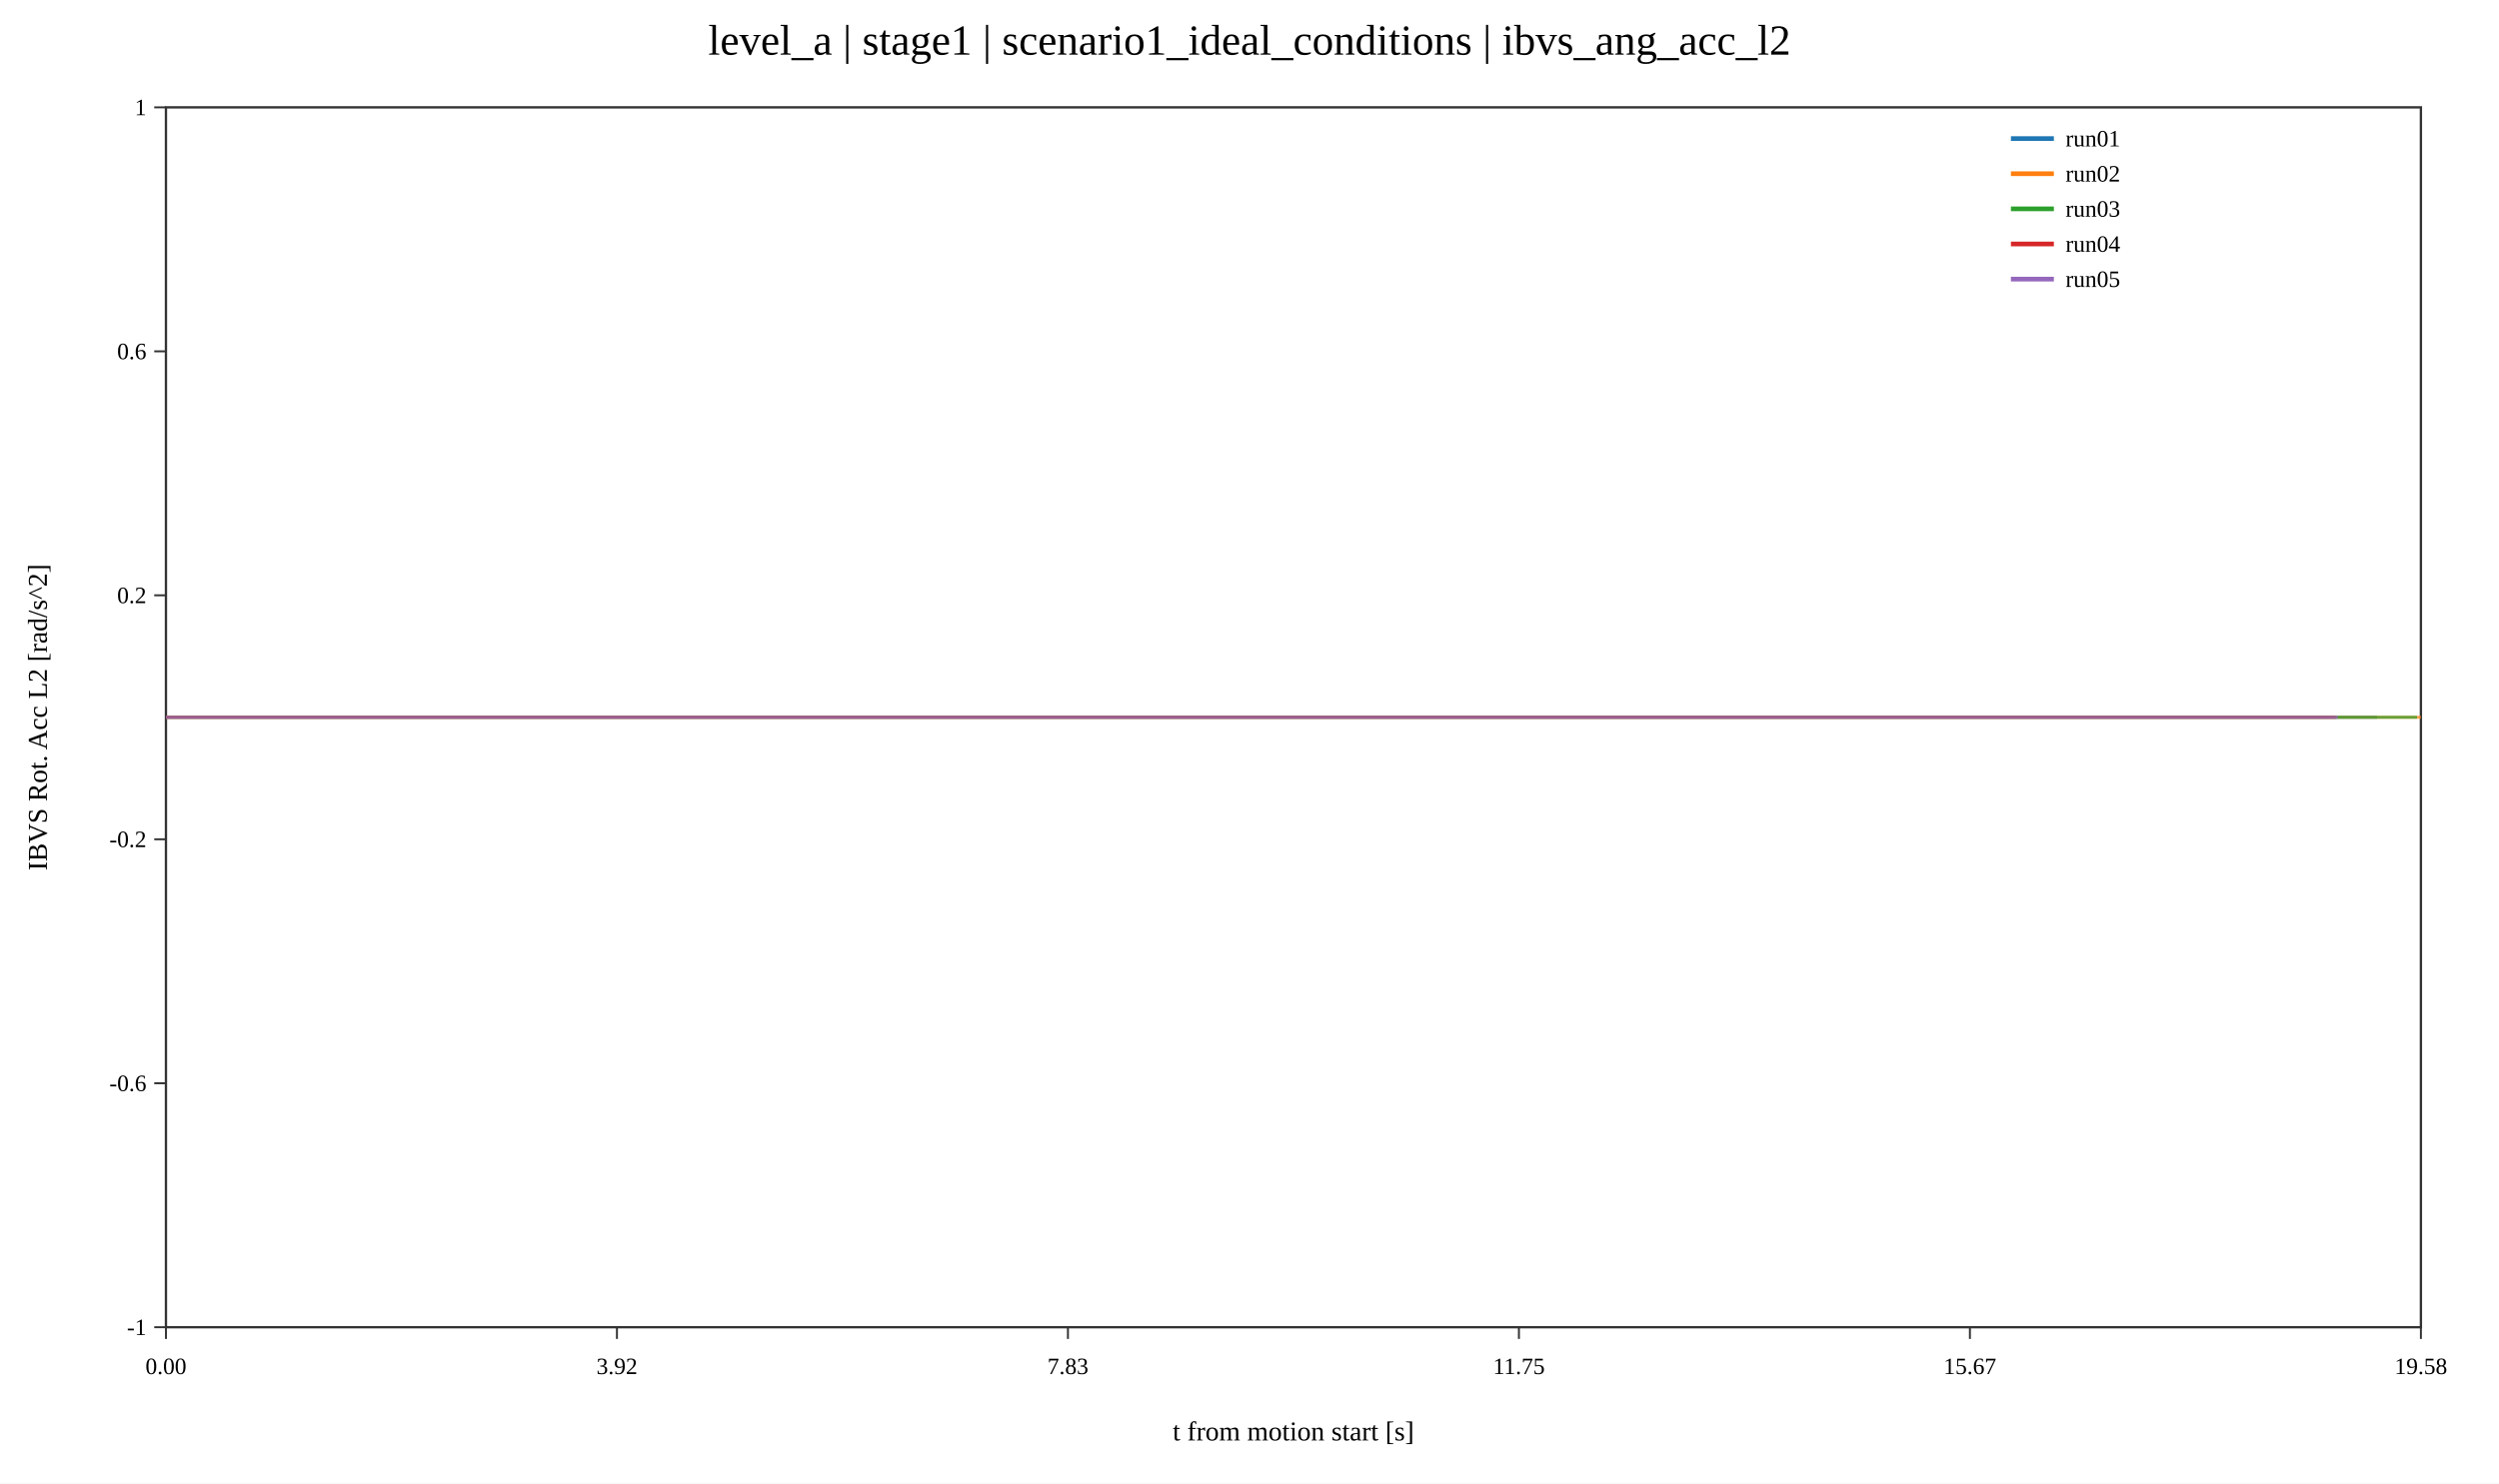
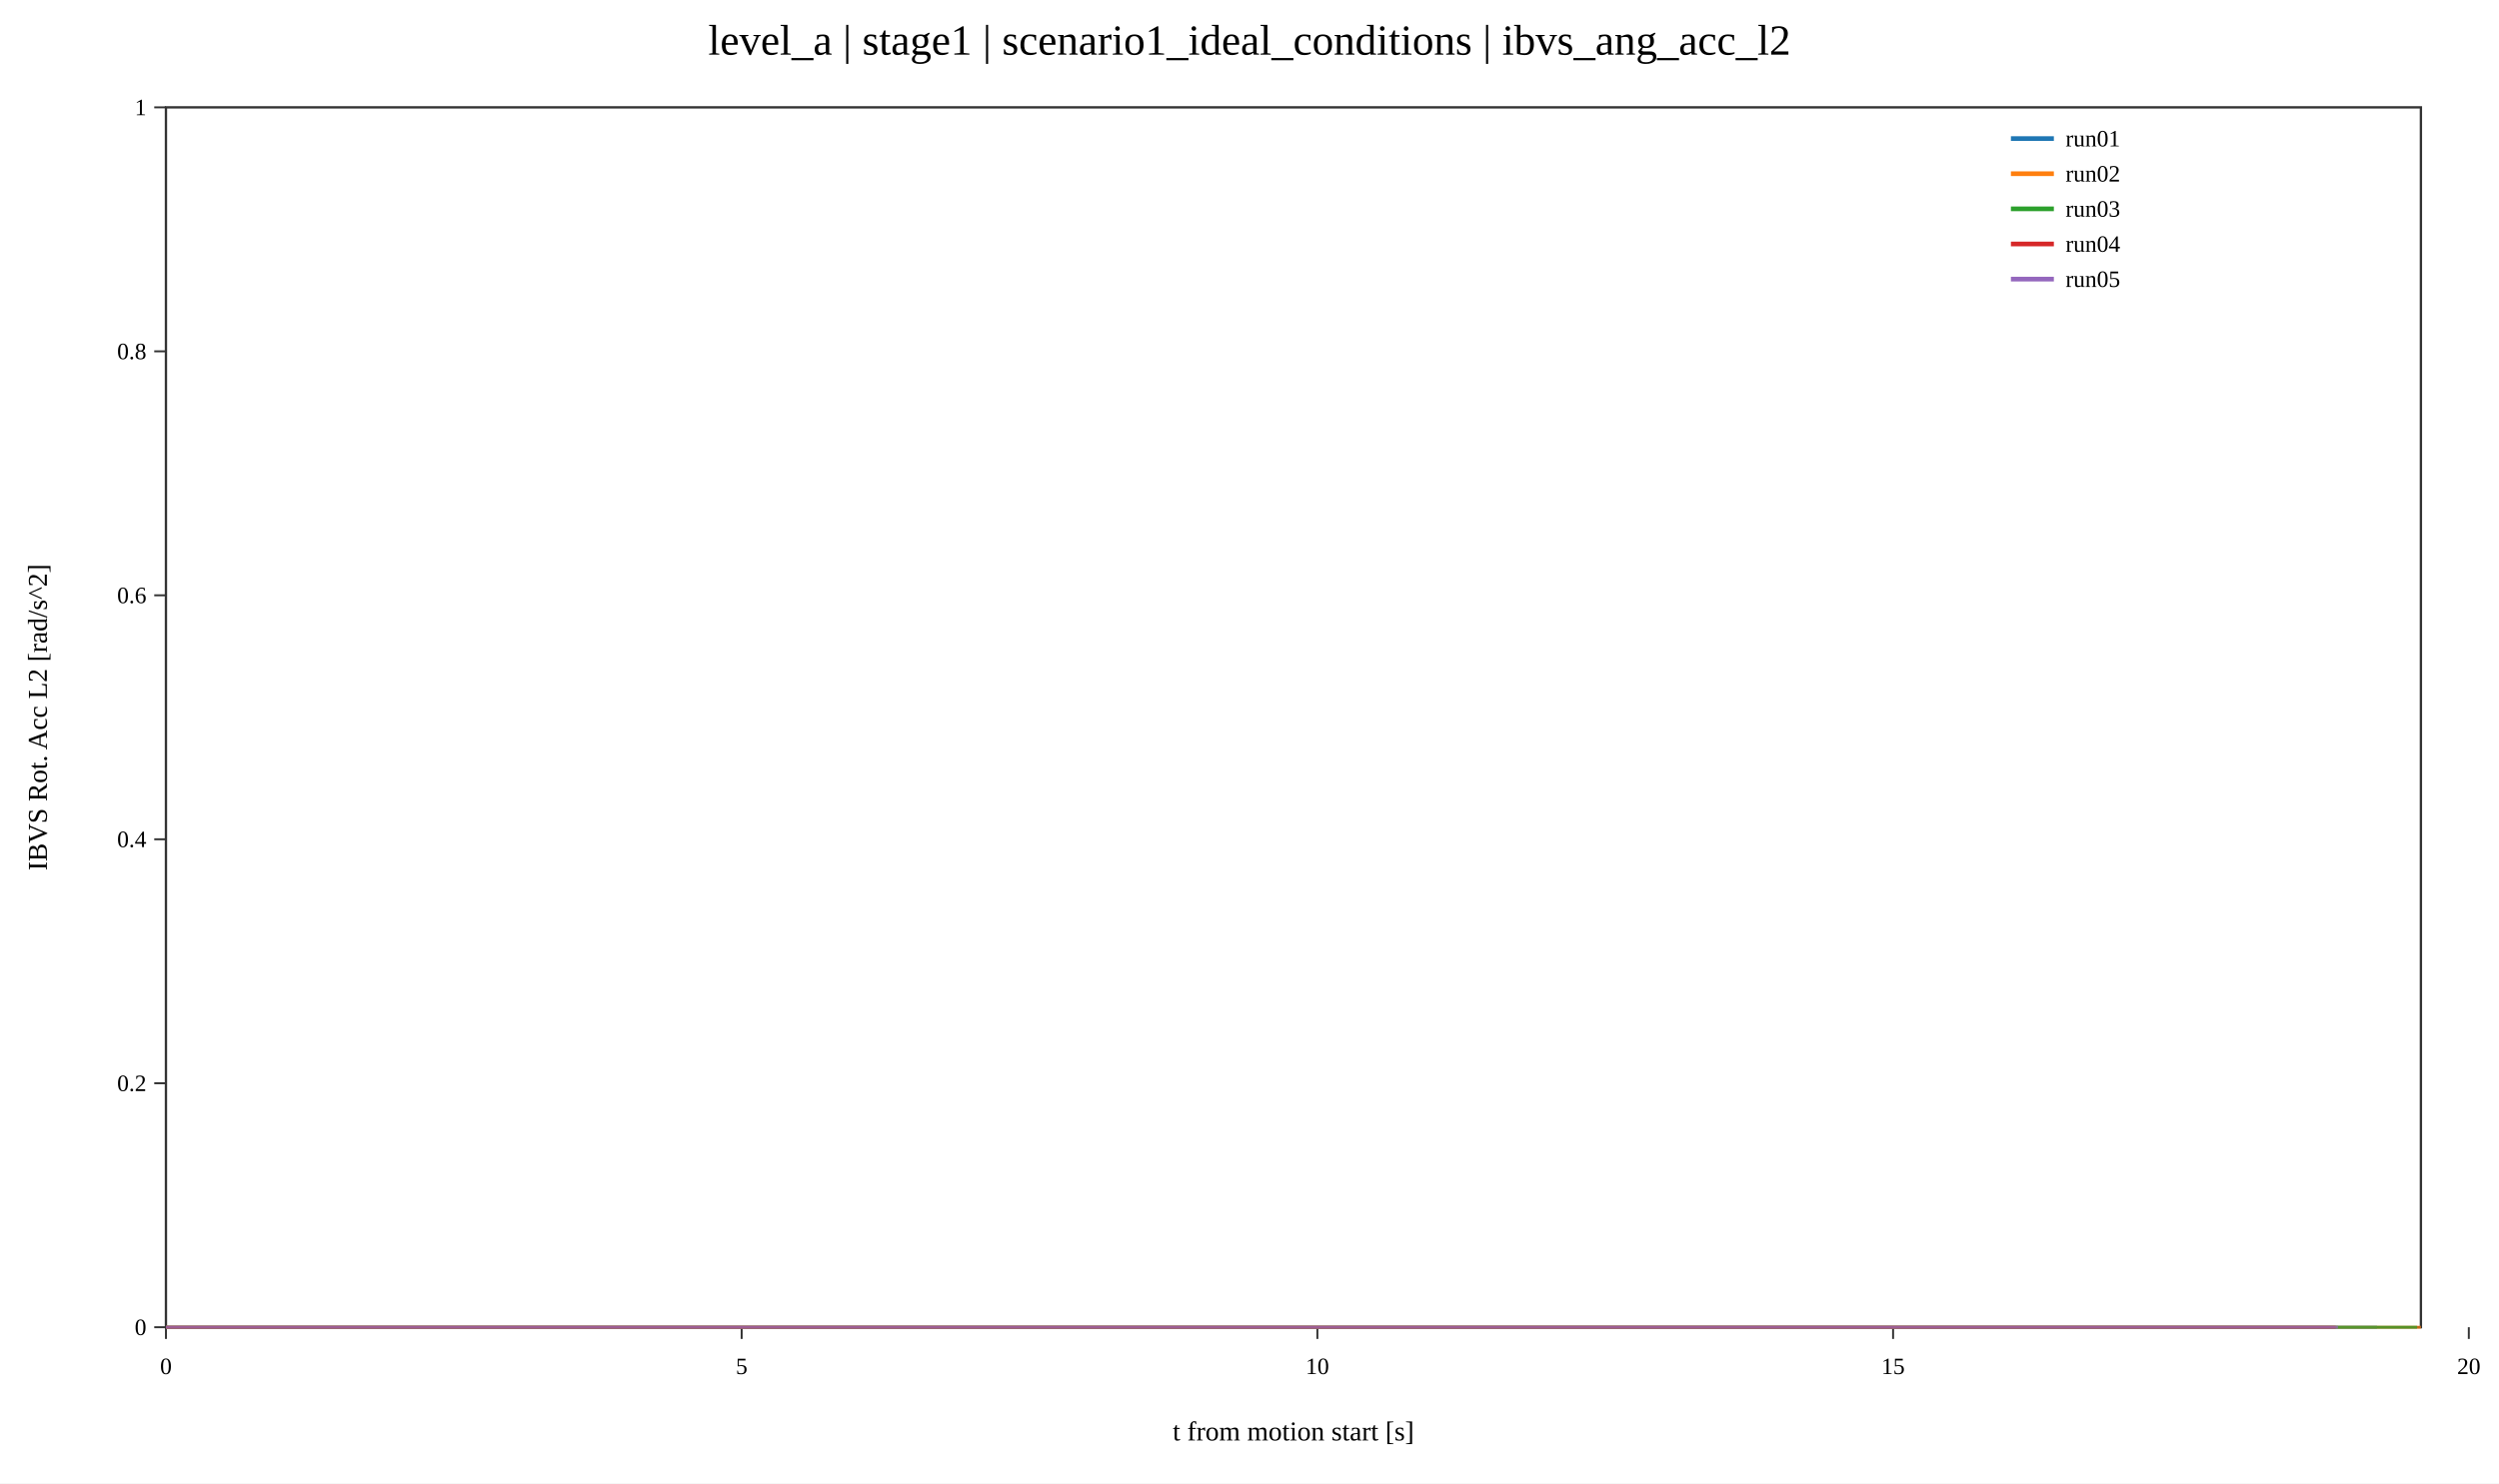
<svg xmlns="http://www.w3.org/2000/svg" width="1280" height="760">
  <rect x="0" y="0" width="100%" height="100%" fill="white" />
  <text x="640.0" y="28" text-anchor="middle" font-size="22">level_a | stage1 | scenario1_ideal_conditions | ibvs_ang_acc_l2</text>
  <rect x="85" y="55" width="1155" height="625" fill="none" stroke="#333" stroke-width="1.2" />
  <line x1="85.00" y1="680.00" x2="85.00" y2="686.00" stroke="#333" />
-   <text x="85.00" y="704.00" text-anchor="middle" font-size="12">0.00</text>
-   <line x1="316.00" y1="680.00" x2="316.00" y2="686.00" stroke="#333" />
-   <text x="316.00" y="704.00" text-anchor="middle" font-size="12">3.92</text>
-   <line x1="547.00" y1="680.00" x2="547.00" y2="686.00" stroke="#333" />
-   <text x="547.00" y="704.00" text-anchor="middle" font-size="12">7.83</text>
-   <line x1="778.00" y1="680.00" x2="778.00" y2="686.00" stroke="#333" />
-   <text x="778.00" y="704.00" text-anchor="middle" font-size="12">11.75</text>
-   <line x1="1009.00" y1="680.00" x2="1009.00" y2="686.00" stroke="#333" />
-   <text x="1009.00" y="704.00" text-anchor="middle" font-size="12">15.67</text>
-   <line x1="1240.00" y1="680.00" x2="1240.00" y2="686.00" stroke="#333" />
-   <text x="1240.00" y="704.00" text-anchor="middle" font-size="12">19.58</text>
+   <text x="85.00" y="704.00" text-anchor="middle" font-size="12">0</text>
+   <line x1="379.88" y1="680.00" x2="379.88" y2="686.00" stroke="#333" />
+   <text x="379.88" y="704.00" text-anchor="middle" font-size="12">5</text>
+   <line x1="674.77" y1="680.00" x2="674.77" y2="686.00" stroke="#333" />
+   <text x="674.77" y="704.00" text-anchor="middle" font-size="12">10</text>
+   <line x1="969.65" y1="680.00" x2="969.65" y2="686.00" stroke="#333" />
+   <text x="969.65" y="704.00" text-anchor="middle" font-size="12">15</text>
+   <line x1="1264.54" y1="680.00" x2="1264.54" y2="686.00" stroke="#333" />
+   <text x="1264.54" y="704.00" text-anchor="middle" font-size="12">20</text>
  <line x1="79.00" y1="680.00" x2="85.00" y2="680.00" stroke="#333" />
-   <text x="75.00" y="684.00" text-anchor="end" font-size="12">-1</text>
+   <text x="75.00" y="684.00" text-anchor="end" font-size="12">0</text>
  <line x1="79.00" y1="555.00" x2="85.00" y2="555.00" stroke="#333" />
-   <text x="75.00" y="559.00" text-anchor="end" font-size="12">-0.6</text>
+   <text x="75.00" y="559.00" text-anchor="end" font-size="12">0.2</text>
  <line x1="79.00" y1="430.00" x2="85.00" y2="430.00" stroke="#333" />
-   <text x="75.00" y="434.00" text-anchor="end" font-size="12">-0.2</text>
+   <text x="75.00" y="434.00" text-anchor="end" font-size="12">0.4</text>
  <line x1="79.00" y1="305.00" x2="85.00" y2="305.00" stroke="#333" />
-   <text x="75.00" y="309.00" text-anchor="end" font-size="12">0.2</text>
+   <text x="75.00" y="309.00" text-anchor="end" font-size="12">0.6</text>
  <line x1="79.00" y1="180.00" x2="85.00" y2="180.00" stroke="#333" />
-   <text x="75.00" y="184.00" text-anchor="end" font-size="12">0.6</text>
+   <text x="75.00" y="184.00" text-anchor="end" font-size="12">0.8</text>
  <line x1="79.00" y1="55.00" x2="85.00" y2="55.00" stroke="#333" />
  <text x="75.00" y="59.00" text-anchor="end" font-size="12">1</text>
-   <polyline points="85.00,367.50 105.87,367.50 126.77,367.50 147.73,367.50 168.66,367.50 189.59,367.50 210.60,367.50 231.54,367.50 252.43,367.50 273.34,367.50 294.29,367.50 315.22,367.50 336.35,367.50 358.00,367.50 379.02,367.50 399.96,367.50 420.84,367.50 441.76,367.50 463.14,367.50 484.09,367.50 504.98,367.50 525.92,367.50 546.80,367.50 567.75,367.50 588.63,367.50 609.51,367.50 630.42,367.50 651.38,367.50 672.44,367.50 693.59,367.50 714.59,367.50 735.56,367.50 756.53,367.50 777.46,367.50 798.43,367.50 819.32,367.50 840.26,367.50 861.35,367.50 882.28,367.50 903.22,367.50 924.13,367.50 945.39,367.50 966.39,367.50 987.61,367.50 1008.55,367.50 1029.45,367.50 1050.33,367.50 1071.25,367.50 1092.13,367.50 1113.03,367.50 1133.94,367.50 1154.84,367.50 1175.72,367.50 1196.62,367.50 1217.52,367.50" fill="none" stroke="#1f77b4" stroke-width="1.5" opacity="0.72" />
+   <polyline points="85.00,680.00 105.87,680.00 126.77,680.00 147.73,680.00 168.66,680.00 189.59,680.00 210.60,680.00 231.54,680.00 252.43,680.00 273.34,680.00 294.29,680.00 315.22,680.00 336.35,680.00 358.00,680.00 379.02,680.00 399.96,680.00 420.84,680.00 441.76,680.00 463.14,680.00 484.09,680.00 504.98,680.00 525.92,680.00 546.80,680.00 567.75,680.00 588.63,680.00 609.51,680.00 630.42,680.00 651.38,680.00 672.44,680.00 693.59,680.00 714.59,680.00 735.56,680.00 756.53,680.00 777.46,680.00 798.43,680.00 819.32,680.00 840.26,680.00 861.35,680.00 882.28,680.00 903.22,680.00 924.13,680.00 945.39,680.00 966.39,680.00 987.61,680.00 1008.55,680.00 1029.45,680.00 1050.33,680.00 1071.25,680.00 1092.13,680.00 1113.03,680.00 1133.94,680.00 1154.84,680.00 1175.72,680.00 1196.62,680.00 1217.52,680.00" fill="none" stroke="#1f77b4" stroke-width="1.5" opacity="0.72" />
  <line x1="1030" y1="71" x2="1052" y2="71" stroke="#1f77b4" stroke-width="2.4" />
  <text x="1058" y="75" font-size="12">run01</text>
-   <polyline points="85.00,367.50 105.95,367.50 126.83,367.50 148.21,367.50 169.12,367.50 190.02,367.50 210.92,367.50 231.85,367.50 252.74,367.50 273.64,367.50 295.11,367.50 316.22,367.50 337.27,367.50 358.27,367.50 379.65,367.50 400.61,367.50 421.51,367.50 442.48,367.50 463.45,367.50 484.45,367.50 505.51,367.50 526.37,367.50 547.23,367.50 568.46,367.50 589.37,367.50 610.29,367.50 631.22,367.50 652.11,367.50 674.21,367.50 695.13,367.50 716.00,367.50 736.89,367.50 757.80,367.50 778.72,367.50 799.59,367.50 820.47,367.50 841.45,367.50 862.39,367.50 883.31,367.50 904.26,367.50 925.19,367.50 946.14,367.50 967.44,367.50 988.40,367.50 1009.28,367.50 1030.33,367.50 1051.57,367.50 1072.48,367.50 1093.41,367.50 1114.36,367.50 1135.25,367.50 1156.15,367.50 1177.06,367.50 1198.10,367.50 1218.99,367.50 1240.00,367.50" fill="none" stroke="#ff7f0e" stroke-width="1.5" opacity="0.72" />
+   <polyline points="85.00,680.00 105.95,680.00 126.83,680.00 148.21,680.00 169.12,680.00 190.02,680.00 210.92,680.00 231.85,680.00 252.74,680.00 273.64,680.00 295.11,680.00 316.22,680.00 337.27,680.00 358.27,680.00 379.65,680.00 400.61,680.00 421.51,680.00 442.48,680.00 463.45,680.00 484.45,680.00 505.51,680.00 526.37,680.00 547.23,680.00 568.46,680.00 589.37,680.00 610.29,680.00 631.22,680.00 652.11,680.00 674.21,680.00 695.13,680.00 716.00,680.00 736.89,680.00 757.80,680.00 778.72,680.00 799.59,680.00 820.47,680.00 841.45,680.00 862.39,680.00 883.31,680.00 904.26,680.00 925.19,680.00 946.14,680.00 967.44,680.00 988.40,680.00 1009.28,680.00 1030.33,680.00 1051.57,680.00 1072.48,680.00 1093.41,680.00 1114.36,680.00 1135.25,680.00 1156.15,680.00 1177.06,680.00 1198.10,680.00 1218.99,680.00 1240.00,680.00" fill="none" stroke="#ff7f0e" stroke-width="1.5" opacity="0.72" />
  <line x1="1030" y1="89" x2="1052" y2="89" stroke="#ff7f0e" stroke-width="2.4" />
  <text x="1058" y="93" font-size="12">run02</text>
-   <polyline points="85.00,367.50 105.94,367.50 127.11,367.50 147.98,367.50 168.89,367.50 189.79,367.50 210.69,367.50 231.61,367.50 252.52,367.50 273.42,367.50 294.31,367.50 315.19,367.50 336.06,367.50 356.96,367.50 377.92,367.50 398.79,367.50 419.83,367.50 440.67,367.50 461.57,367.50 482.49,367.50 503.39,367.50 524.33,367.50 545.25,367.50 566.13,367.50 587.01,367.50 608.09,367.50 629.33,367.50 650.11,367.50 671.18,367.50 692.04,367.50 713.20,367.50 734.49,367.50 755.54,367.50 776.97,367.50 797.96,367.50 818.83,367.50 839.77,367.50 860.67,367.50 881.56,367.50 902.50,367.50 923.48,367.50 944.40,367.50 965.40,367.50 986.22,367.50 1007.32,367.50 1028.19,367.50 1049.07,367.50 1070.05,367.50 1091.33,367.50 1112.31,367.50 1133.25,367.50 1154.11,367.50 1175.09,367.50 1196.16,367.50 1217.11,367.50 1238.03,367.50" fill="none" stroke="#2ca02c" stroke-width="1.5" opacity="0.72" />
+   <polyline points="85.00,680.00 105.94,680.00 127.11,680.00 147.98,680.00 168.89,680.00 189.79,680.00 210.69,680.00 231.61,680.00 252.52,680.00 273.42,680.00 294.31,680.00 315.19,680.00 336.06,680.00 356.96,680.00 377.92,680.00 398.79,680.00 419.83,680.00 440.67,680.00 461.57,680.00 482.49,680.00 503.39,680.00 524.33,680.00 545.25,680.00 566.13,680.00 587.01,680.00 608.09,680.00 629.33,680.00 650.11,680.00 671.18,680.00 692.04,680.00 713.20,680.00 734.49,680.00 755.54,680.00 776.97,680.00 797.96,680.00 818.83,680.00 839.77,680.00 860.67,680.00 881.56,680.00 902.50,680.00 923.48,680.00 944.40,680.00 965.40,680.00 986.22,680.00 1007.32,680.00 1028.19,680.00 1049.07,680.00 1070.05,680.00 1091.33,680.00 1112.31,680.00 1133.25,680.00 1154.11,680.00 1175.09,680.00 1196.16,680.00 1217.11,680.00 1238.03,680.00" fill="none" stroke="#2ca02c" stroke-width="1.5" opacity="0.72" />
  <line x1="1030" y1="107" x2="1052" y2="107" stroke="#2ca02c" stroke-width="2.4" />
  <text x="1058" y="111" font-size="12">run03</text>
-   <polyline points="85.00,367.50 105.96,367.50 126.91,367.50 147.89,367.50 168.76,367.50 189.66,367.50 210.58,367.50 231.58,367.50 252.50,367.50 273.40,367.50 294.29,367.50 315.23,367.50 336.15,367.50 357.12,367.50 378.32,367.50 399.19,367.50 420.08,367.50 441.16,367.50 462.55,367.50 483.44,367.50 504.51,367.50 525.47,367.50 546.40,367.50 567.41,367.50 588.44,367.50 609.32,367.50 631.04,367.50 651.94,367.50 673.01,367.50 694.10,367.50 714.98,367.50 735.89,367.50 756.79,367.50 777.70,367.50 798.56,367.50 819.46,367.50 840.37,367.50 861.27,367.50 882.18,367.50 903.07,367.50 924.03,367.50 945.04,367.50 966.22,367.50 987.23,367.50 1008.12,367.50 1029.06,367.50 1049.96,367.50 1070.95,367.50 1091.91,367.50 1112.81,367.50 1133.70,367.50 1154.59,367.50 1175.49,367.50 1196.39,367.50" fill="none" stroke="#d62728" stroke-width="1.5" opacity="0.72" />
+   <polyline points="85.00,680.00 105.96,680.00 126.91,680.00 147.89,680.00 168.76,680.00 189.66,680.00 210.58,680.00 231.58,680.00 252.50,680.00 273.40,680.00 294.29,680.00 315.23,680.00 336.15,680.00 357.12,680.00 378.32,680.00 399.19,680.00 420.08,680.00 441.16,680.00 462.55,680.00 483.44,680.00 504.51,680.00 525.47,680.00 546.40,680.00 567.41,680.00 588.44,680.00 609.32,680.00 631.04,680.00 651.94,680.00 673.01,680.00 694.10,680.00 714.98,680.00 735.89,680.00 756.79,680.00 777.70,680.00 798.56,680.00 819.46,680.00 840.37,680.00 861.27,680.00 882.18,680.00 903.07,680.00 924.03,680.00 945.04,680.00 966.22,680.00 987.23,680.00 1008.12,680.00 1029.06,680.00 1049.96,680.00 1070.95,680.00 1091.91,680.00 1112.81,680.00 1133.70,680.00 1154.59,680.00 1175.49,680.00 1196.39,680.00" fill="none" stroke="#d62728" stroke-width="1.5" opacity="0.72" />
  <line x1="1030" y1="125" x2="1052" y2="125" stroke="#d62728" stroke-width="2.4" />
  <text x="1058" y="129" font-size="12">run04</text>
-   <polyline points="85.00,367.50 105.88,367.50 126.84,367.50 147.73,367.50 168.66,367.50 189.57,367.50 210.52,367.50 231.44,367.50 252.43,367.50 273.34,367.50 294.35,367.50 315.34,367.50 336.61,367.50 357.55,367.50 378.48,367.50 399.46,367.50 420.50,367.50 441.44,367.50 462.23,367.50 483.07,367.50 503.87,367.50 524.70,367.50 546.00,367.50 567.00,367.50 588.00,367.50 609.87,367.50 631.11,367.50 652.12,367.50 673.07,367.50 694.01,367.50 714.86,367.50 735.76,367.50 757.23,367.50 778.12,367.50 798.99,367.50 819.88,367.50 840.83,367.50 861.73,367.50 882.68,367.50 903.59,367.50 924.90,367.50 946.01,367.50 966.89,367.50 988.05,367.50 1008.93,367.50 1029.83,367.50 1050.83,367.50 1071.84,367.50 1092.72,367.50 1113.85,367.50 1134.65,367.50 1155.62,367.50 1176.58,367.50 1197.52,367.50" fill="none" stroke="#9467bd" stroke-width="1.5" opacity="0.72" />
+   <polyline points="85.00,680.00 105.88,680.00 126.84,680.00 147.73,680.00 168.66,680.00 189.57,680.00 210.52,680.00 231.44,680.00 252.43,680.00 273.34,680.00 294.35,680.00 315.34,680.00 336.61,680.00 357.55,680.00 378.48,680.00 399.46,680.00 420.50,680.00 441.44,680.00 462.23,680.00 483.07,680.00 503.87,680.00 524.70,680.00 546.00,680.00 567.00,680.00 588.00,680.00 609.87,680.00 631.11,680.00 652.12,680.00 673.07,680.00 694.01,680.00 714.86,680.00 735.76,680.00 757.23,680.00 778.12,680.00 798.99,680.00 819.88,680.00 840.83,680.00 861.73,680.00 882.68,680.00 903.59,680.00 924.90,680.00 946.01,680.00 966.89,680.00 988.05,680.00 1008.93,680.00 1029.83,680.00 1050.83,680.00 1071.84,680.00 1092.72,680.00 1113.85,680.00 1134.65,680.00 1155.62,680.00 1176.58,680.00 1197.52,680.00" fill="none" stroke="#9467bd" stroke-width="1.5" opacity="0.72" />
  <line x1="1030" y1="143" x2="1052" y2="143" stroke="#9467bd" stroke-width="2.4" />
  <text x="1058" y="147" font-size="12">run05</text>
  <text x="662.5" y="738.0" text-anchor="middle" font-size="14">t from motion start [s]</text>
  <text x="24" y="367.5" font-size="14" transform="rotate(-90 24,367.5)" text-anchor="middle">IBVS Rot. Acc L2 [rad/s^2]</text>
</svg>
